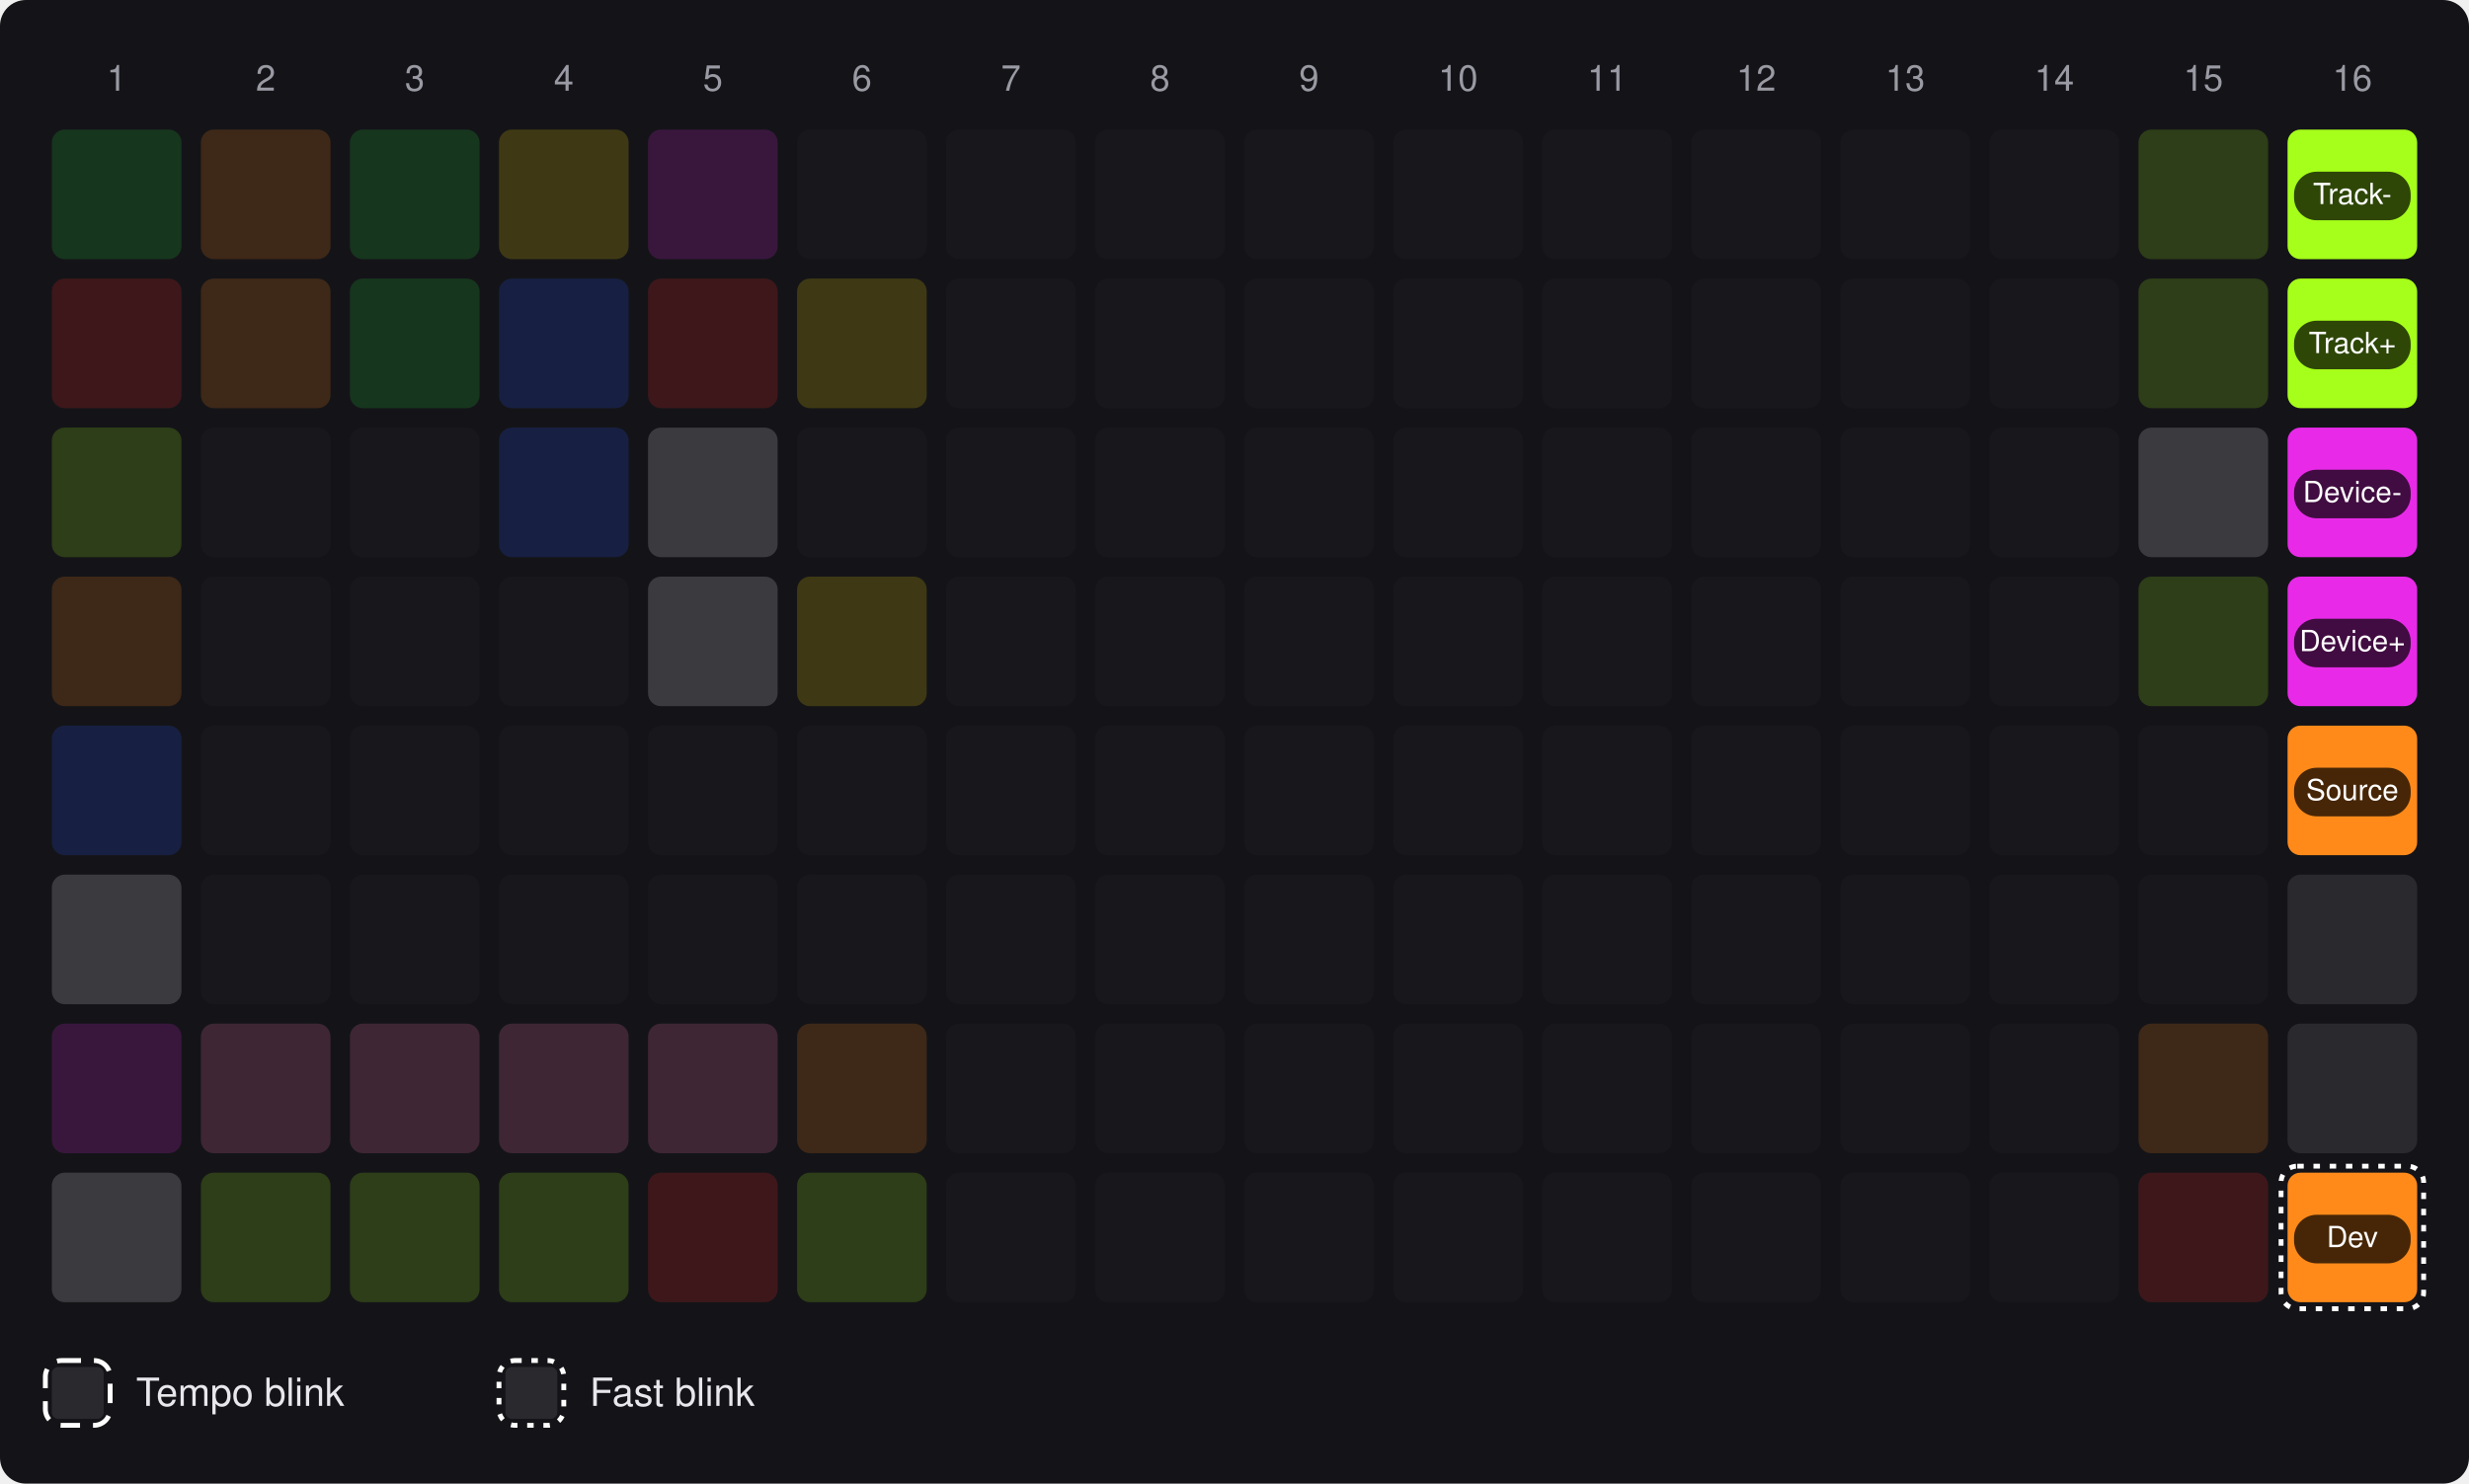
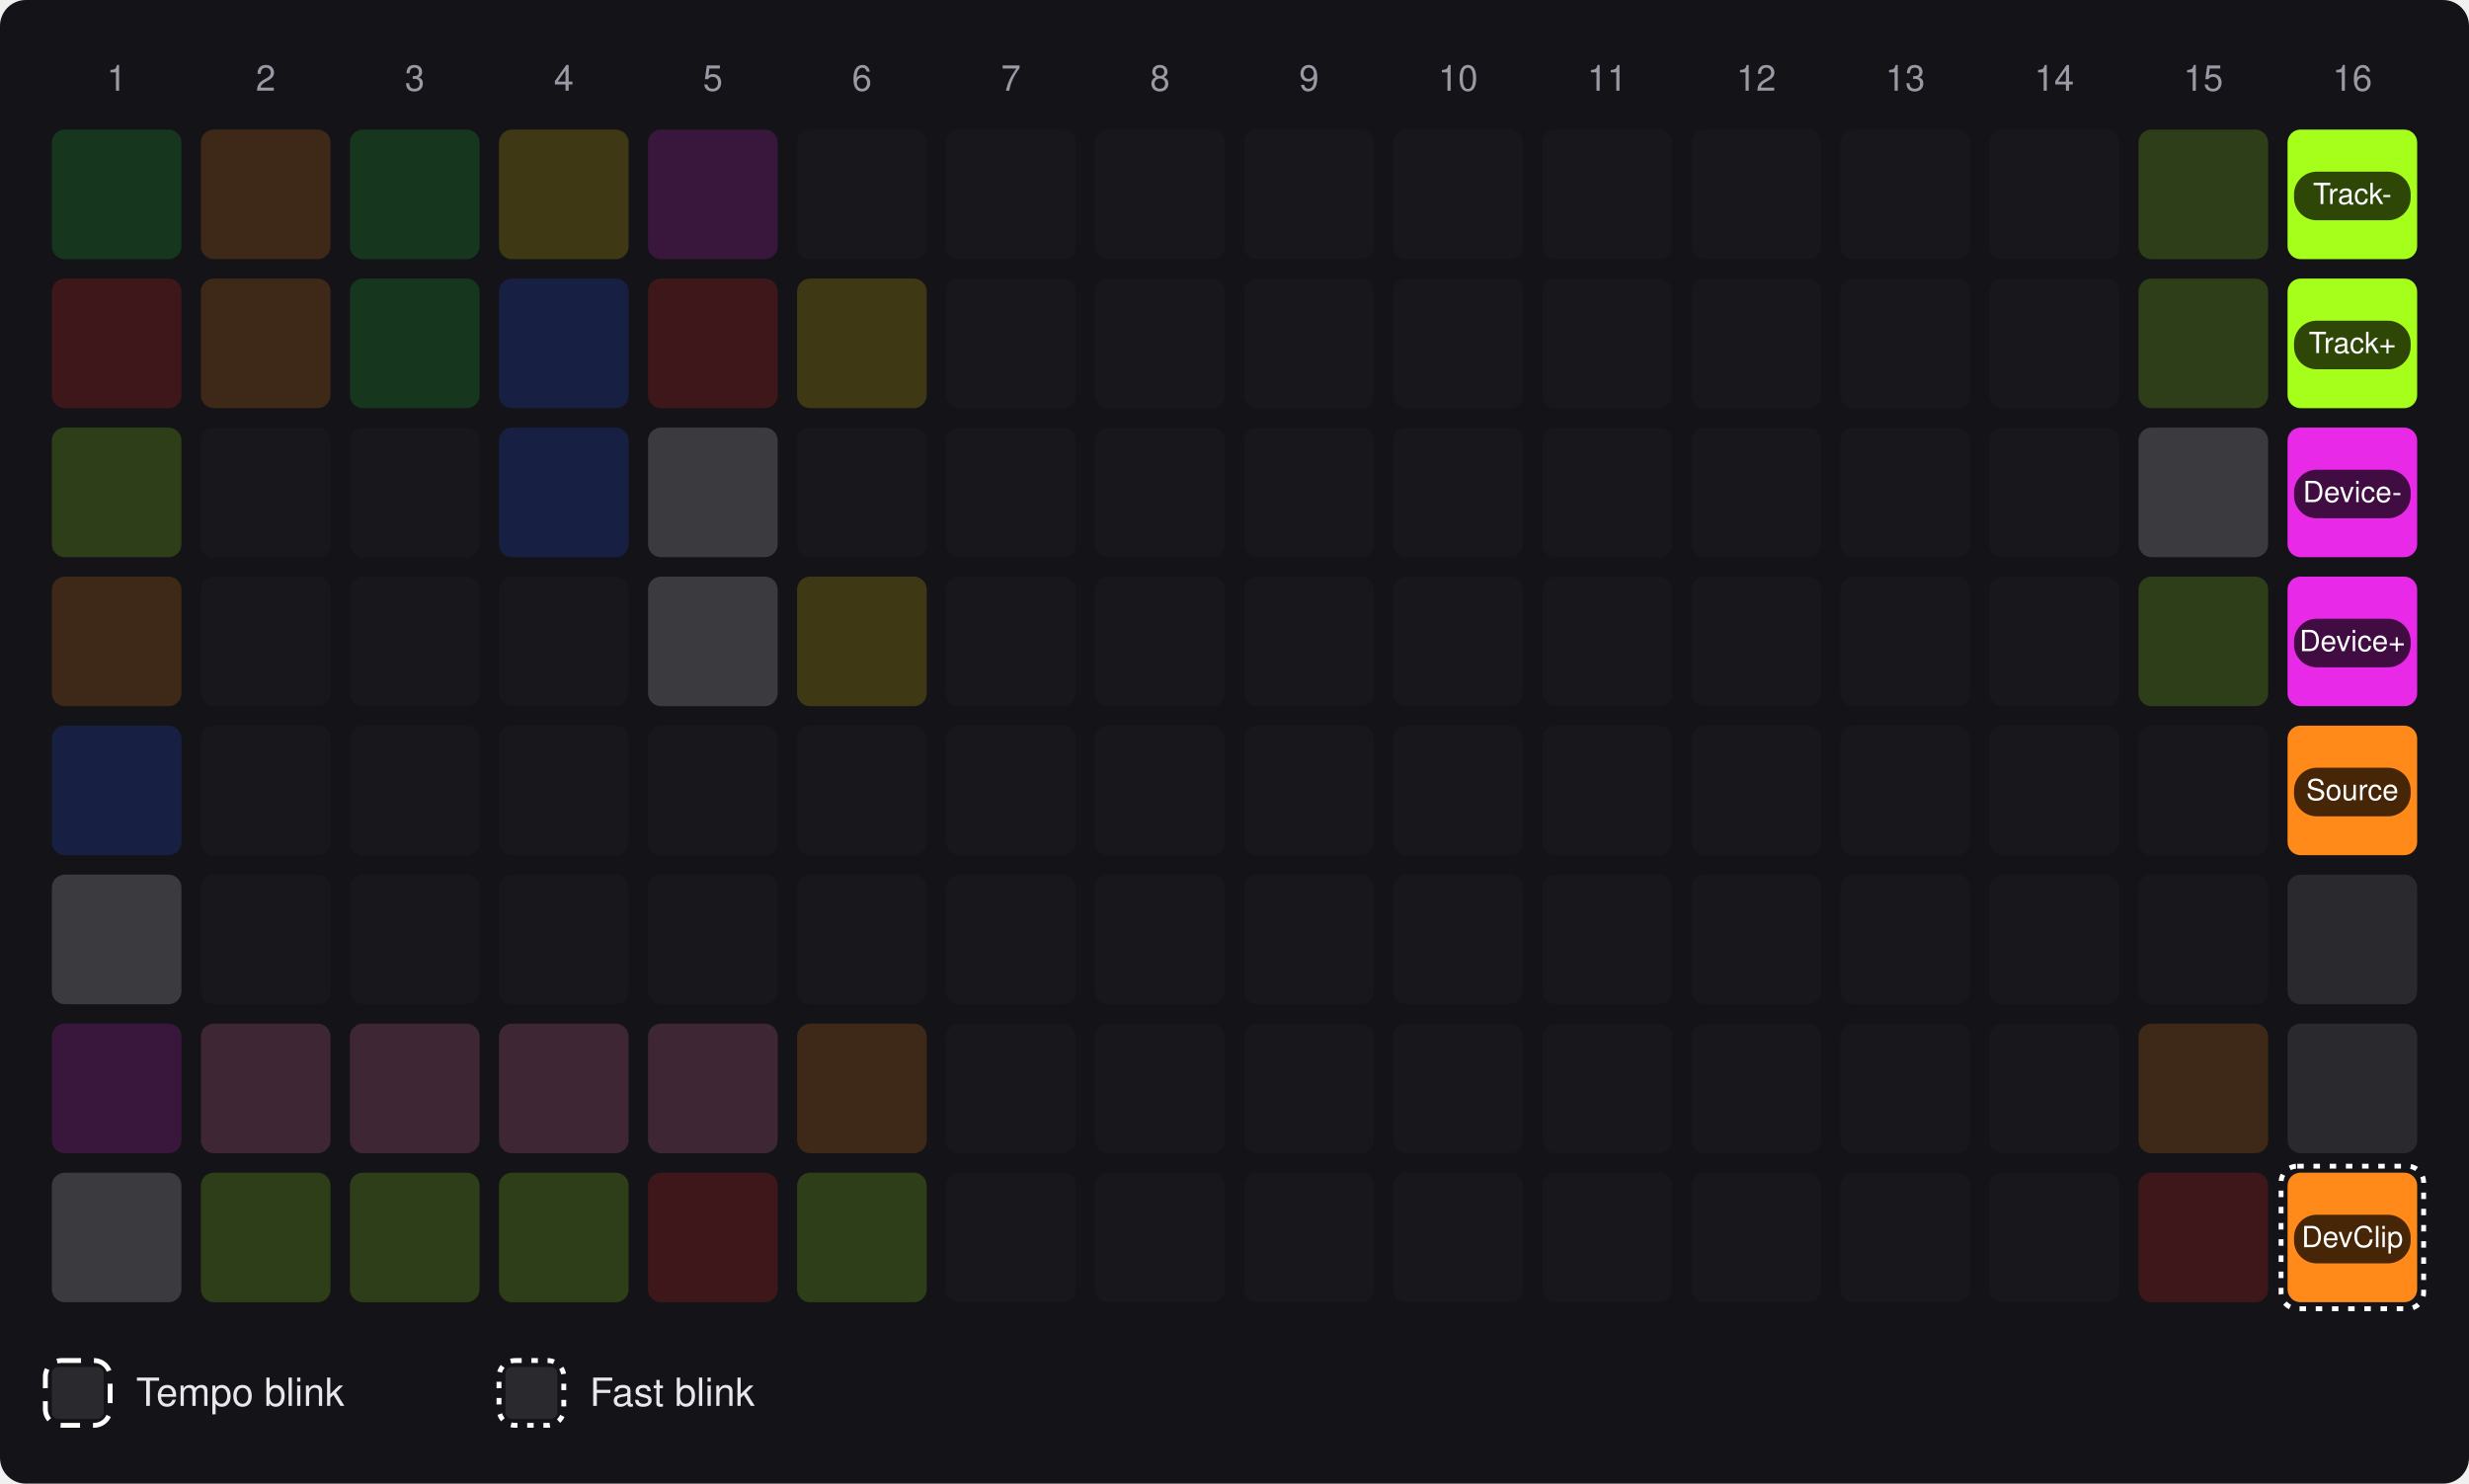
<svg xmlns="http://www.w3.org/2000/svg" width="762" height="458" viewBox="0 0 762 458" font-family="Helvetica, Arial, sans-serif">
  <rect x="0" y="0" width="762" height="458" rx="8" fill="#141418" />
  <text x="36" y="28" font-size="11" fill="#9a9aa4" text-anchor="middle">1</text>
  <text x="82" y="28" font-size="11" fill="#9a9aa4" text-anchor="middle">2</text>
  <text x="128" y="28" font-size="11" fill="#9a9aa4" text-anchor="middle">3</text>
  <text x="174" y="28" font-size="11" fill="#9a9aa4" text-anchor="middle">4</text>
  <text x="220" y="28" font-size="11" fill="#9a9aa4" text-anchor="middle">5</text>
  <text x="266" y="28" font-size="11" fill="#9a9aa4" text-anchor="middle">6</text>
  <text x="312" y="28" font-size="11" fill="#9a9aa4" text-anchor="middle">7</text>
  <text x="358" y="28" font-size="11" fill="#9a9aa4" text-anchor="middle">8</text>
  <text x="404" y="28" font-size="11" fill="#9a9aa4" text-anchor="middle">9</text>
  <text x="450" y="28" font-size="11" fill="#9a9aa4" text-anchor="middle">10</text>
  <text x="496" y="28" font-size="11" fill="#9a9aa4" text-anchor="middle">11</text>
  <text x="542" y="28" font-size="11" fill="#9a9aa4" text-anchor="middle">12</text>
  <text x="588" y="28" font-size="11" fill="#9a9aa4" text-anchor="middle">13</text>
  <text x="634" y="28" font-size="11" fill="#9a9aa4" text-anchor="middle">14</text>
  <text x="680" y="28" font-size="11" fill="#9a9aa4" text-anchor="middle">15</text>
  <text x="726" y="28" font-size="11" fill="#9a9aa4" text-anchor="middle">16</text>
  <rect x="16" y="40" width="40" height="40" rx="4" fill="#22d43a" fill-opacity="0.18" />
  <rect x="16" y="86" width="40" height="40" rx="4" fill="#ff2a2a" fill-opacity="0.18" />
  <rect x="16" y="132" width="40" height="40" rx="4" fill="#a6ff1a" fill-opacity="0.18" />
  <rect x="16" y="178" width="40" height="40" rx="4" fill="#ff8a1a" fill-opacity="0.18" />
  <rect x="16" y="224" width="40" height="40" rx="4" fill="#2a5bff" fill-opacity="0.18" />
  <rect x="16" y="270" width="40" height="40" rx="4" fill="#f2f2f2" fill-opacity="0.18" />
  <rect x="16" y="316" width="40" height="40" rx="4" fill="#e82ae8" fill-opacity="0.18" />
  <rect x="16" y="362" width="40" height="40" rx="4" fill="#f2f2f2" fill-opacity="0.18" />
  <rect x="62" y="40" width="40" height="40" rx="4" fill="#ff8a1a" fill-opacity="0.18" />
  <rect x="62" y="86" width="40" height="40" rx="4" fill="#ff8a1a" fill-opacity="0.18" />
  <rect x="62" y="132" width="40" height="40" rx="4" fill="#2a2a2e" fill-opacity="0.18" />
  <rect x="62" y="178" width="40" height="40" rx="4" fill="#2a2a2e" fill-opacity="0.18" />
  <rect x="62" y="224" width="40" height="40" rx="4" fill="#2a2a2e" fill-opacity="0.18" />
  <rect x="62" y="270" width="40" height="40" rx="4" fill="#2a2a2e" fill-opacity="0.18" />
  <rect x="62" y="316" width="40" height="40" rx="4" fill="#ff7ab8" fill-opacity="0.18" />
  <rect x="62" y="362" width="40" height="40" rx="4" fill="#a6ff1a" fill-opacity="0.18" />
  <rect x="108" y="40" width="40" height="40" rx="4" fill="#22d43a" fill-opacity="0.18" />
  <rect x="108" y="86" width="40" height="40" rx="4" fill="#22d43a" fill-opacity="0.18" />
  <rect x="108" y="132" width="40" height="40" rx="4" fill="#2a2a2e" fill-opacity="0.18" />
  <rect x="108" y="178" width="40" height="40" rx="4" fill="#2a2a2e" fill-opacity="0.18" />
  <rect x="108" y="224" width="40" height="40" rx="4" fill="#2a2a2e" fill-opacity="0.18" />
  <rect x="108" y="270" width="40" height="40" rx="4" fill="#2a2a2e" fill-opacity="0.18" />
  <rect x="108" y="316" width="40" height="40" rx="4" fill="#ff7ab8" fill-opacity="0.18" />
  <rect x="108" y="362" width="40" height="40" rx="4" fill="#a6ff1a" fill-opacity="0.18" />
  <rect x="154" y="40" width="40" height="40" rx="4" fill="#ffe600" fill-opacity="0.18" />
  <rect x="154" y="86" width="40" height="40" rx="4" fill="#2a5bff" fill-opacity="0.18" />
  <rect x="154" y="132" width="40" height="40" rx="4" fill="#2a5bff" fill-opacity="0.18" />
  <rect x="154" y="178" width="40" height="40" rx="4" fill="#2a2a2e" fill-opacity="0.18" />
  <rect x="154" y="224" width="40" height="40" rx="4" fill="#2a2a2e" fill-opacity="0.18" />
  <rect x="154" y="270" width="40" height="40" rx="4" fill="#2a2a2e" fill-opacity="0.18" />
  <rect x="154" y="316" width="40" height="40" rx="4" fill="#ff7ab8" fill-opacity="0.18" />
  <rect x="154" y="362" width="40" height="40" rx="4" fill="#a6ff1a" fill-opacity="0.18" />
  <rect x="200" y="40" width="40" height="40" rx="4" fill="#e82ae8" fill-opacity="0.18" />
  <rect x="200" y="86" width="40" height="40" rx="4" fill="#ff2a2a" fill-opacity="0.18" />
  <rect x="200" y="132" width="40" height="40" rx="4" fill="#f2f2f2" fill-opacity="0.18" />
  <rect x="200" y="178" width="40" height="40" rx="4" fill="#f2f2f2" fill-opacity="0.18" />
  <rect x="200" y="224" width="40" height="40" rx="4" fill="#2a2a2e" fill-opacity="0.18" />
  <rect x="200" y="270" width="40" height="40" rx="4" fill="#2a2a2e" fill-opacity="0.18" />
  <rect x="200" y="316" width="40" height="40" rx="4" fill="#ff7ab8" fill-opacity="0.18" />
  <rect x="200" y="362" width="40" height="40" rx="4" fill="#ff2a2a" fill-opacity="0.18" />
  <rect x="246" y="40" width="40" height="40" rx="4" fill="#2a2a2e" fill-opacity="0.18" />
  <rect x="246" y="86" width="40" height="40" rx="4" fill="#ffe600" fill-opacity="0.18" />
  <rect x="246" y="132" width="40" height="40" rx="4" fill="#2a2a2e" fill-opacity="0.18" />
  <rect x="246" y="178" width="40" height="40" rx="4" fill="#ffe600" fill-opacity="0.18" />
  <rect x="246" y="224" width="40" height="40" rx="4" fill="#2a2a2e" fill-opacity="0.18" />
  <rect x="246" y="270" width="40" height="40" rx="4" fill="#2a2a2e" fill-opacity="0.18" />
  <rect x="246" y="316" width="40" height="40" rx="4" fill="#ff8a1a" fill-opacity="0.18" />
  <rect x="246" y="362" width="40" height="40" rx="4" fill="#a6ff1a" fill-opacity="0.18" />
  <rect x="292" y="40" width="40" height="40" rx="4" fill="#2a2a2e" fill-opacity="0.18" />
  <rect x="292" y="86" width="40" height="40" rx="4" fill="#2a2a2e" fill-opacity="0.18" />
  <rect x="292" y="132" width="40" height="40" rx="4" fill="#2a2a2e" fill-opacity="0.18" />
  <rect x="292" y="178" width="40" height="40" rx="4" fill="#2a2a2e" fill-opacity="0.18" />
  <rect x="292" y="224" width="40" height="40" rx="4" fill="#2a2a2e" fill-opacity="0.18" />
  <rect x="292" y="270" width="40" height="40" rx="4" fill="#2a2a2e" fill-opacity="0.18" />
  <rect x="292" y="316" width="40" height="40" rx="4" fill="#2a2a2e" fill-opacity="0.18" />
  <rect x="292" y="362" width="40" height="40" rx="4" fill="#2a2a2e" fill-opacity="0.18" />
  <rect x="338" y="40" width="40" height="40" rx="4" fill="#2a2a2e" fill-opacity="0.18" />
  <rect x="338" y="86" width="40" height="40" rx="4" fill="#2a2a2e" fill-opacity="0.18" />
  <rect x="338" y="132" width="40" height="40" rx="4" fill="#2a2a2e" fill-opacity="0.18" />
  <rect x="338" y="178" width="40" height="40" rx="4" fill="#2a2a2e" fill-opacity="0.18" />
  <rect x="338" y="224" width="40" height="40" rx="4" fill="#2a2a2e" fill-opacity="0.18" />
  <rect x="338" y="270" width="40" height="40" rx="4" fill="#2a2a2e" fill-opacity="0.18" />
  <rect x="338" y="316" width="40" height="40" rx="4" fill="#2a2a2e" fill-opacity="0.18" />
  <rect x="338" y="362" width="40" height="40" rx="4" fill="#2a2a2e" fill-opacity="0.18" />
  <rect x="384" y="40" width="40" height="40" rx="4" fill="#2a2a2e" fill-opacity="0.18" />
  <rect x="384" y="86" width="40" height="40" rx="4" fill="#2a2a2e" fill-opacity="0.18" />
  <rect x="384" y="132" width="40" height="40" rx="4" fill="#2a2a2e" fill-opacity="0.18" />
  <rect x="384" y="178" width="40" height="40" rx="4" fill="#2a2a2e" fill-opacity="0.18" />
  <rect x="384" y="224" width="40" height="40" rx="4" fill="#2a2a2e" fill-opacity="0.18" />
  <rect x="384" y="270" width="40" height="40" rx="4" fill="#2a2a2e" fill-opacity="0.18" />
  <rect x="384" y="316" width="40" height="40" rx="4" fill="#2a2a2e" fill-opacity="0.18" />
  <rect x="384" y="362" width="40" height="40" rx="4" fill="#2a2a2e" fill-opacity="0.18" />
  <rect x="430" y="40" width="40" height="40" rx="4" fill="#2a2a2e" fill-opacity="0.18" />
  <rect x="430" y="86" width="40" height="40" rx="4" fill="#2a2a2e" fill-opacity="0.18" />
  <rect x="430" y="132" width="40" height="40" rx="4" fill="#2a2a2e" fill-opacity="0.18" />
  <rect x="430" y="178" width="40" height="40" rx="4" fill="#2a2a2e" fill-opacity="0.18" />
  <rect x="430" y="224" width="40" height="40" rx="4" fill="#2a2a2e" fill-opacity="0.18" />
  <rect x="430" y="270" width="40" height="40" rx="4" fill="#2a2a2e" fill-opacity="0.18" />
  <rect x="430" y="316" width="40" height="40" rx="4" fill="#2a2a2e" fill-opacity="0.18" />
  <rect x="430" y="362" width="40" height="40" rx="4" fill="#2a2a2e" fill-opacity="0.18" />
  <rect x="476" y="40" width="40" height="40" rx="4" fill="#2a2a2e" fill-opacity="0.18" />
  <rect x="476" y="86" width="40" height="40" rx="4" fill="#2a2a2e" fill-opacity="0.18" />
  <rect x="476" y="132" width="40" height="40" rx="4" fill="#2a2a2e" fill-opacity="0.18" />
  <rect x="476" y="178" width="40" height="40" rx="4" fill="#2a2a2e" fill-opacity="0.18" />
  <rect x="476" y="224" width="40" height="40" rx="4" fill="#2a2a2e" fill-opacity="0.18" />
  <rect x="476" y="270" width="40" height="40" rx="4" fill="#2a2a2e" fill-opacity="0.18" />
  <rect x="476" y="316" width="40" height="40" rx="4" fill="#2a2a2e" fill-opacity="0.18" />
  <rect x="476" y="362" width="40" height="40" rx="4" fill="#2a2a2e" fill-opacity="0.18" />
  <rect x="522" y="40" width="40" height="40" rx="4" fill="#2a2a2e" fill-opacity="0.18" />
  <rect x="522" y="86" width="40" height="40" rx="4" fill="#2a2a2e" fill-opacity="0.18" />
  <rect x="522" y="132" width="40" height="40" rx="4" fill="#2a2a2e" fill-opacity="0.18" />
  <rect x="522" y="178" width="40" height="40" rx="4" fill="#2a2a2e" fill-opacity="0.18" />
  <rect x="522" y="224" width="40" height="40" rx="4" fill="#2a2a2e" fill-opacity="0.18" />
  <rect x="522" y="270" width="40" height="40" rx="4" fill="#2a2a2e" fill-opacity="0.18" />
  <rect x="522" y="316" width="40" height="40" rx="4" fill="#2a2a2e" fill-opacity="0.18" />
  <rect x="522" y="362" width="40" height="40" rx="4" fill="#2a2a2e" fill-opacity="0.18" />
  <rect x="568" y="40" width="40" height="40" rx="4" fill="#2a2a2e" fill-opacity="0.18" />
  <rect x="568" y="86" width="40" height="40" rx="4" fill="#2a2a2e" fill-opacity="0.18" />
  <rect x="568" y="132" width="40" height="40" rx="4" fill="#2a2a2e" fill-opacity="0.18" />
  <rect x="568" y="178" width="40" height="40" rx="4" fill="#2a2a2e" fill-opacity="0.18" />
  <rect x="568" y="224" width="40" height="40" rx="4" fill="#2a2a2e" fill-opacity="0.18" />
  <rect x="568" y="270" width="40" height="40" rx="4" fill="#2a2a2e" fill-opacity="0.18" />
  <rect x="568" y="316" width="40" height="40" rx="4" fill="#2a2a2e" fill-opacity="0.18" />
  <rect x="568" y="362" width="40" height="40" rx="4" fill="#2a2a2e" fill-opacity="0.18" />
  <rect x="614" y="40" width="40" height="40" rx="4" fill="#2a2a2e" fill-opacity="0.18" />
  <rect x="614" y="86" width="40" height="40" rx="4" fill="#2a2a2e" fill-opacity="0.18" />
  <rect x="614" y="132" width="40" height="40" rx="4" fill="#2a2a2e" fill-opacity="0.18" />
  <rect x="614" y="178" width="40" height="40" rx="4" fill="#2a2a2e" fill-opacity="0.18" />
  <rect x="614" y="224" width="40" height="40" rx="4" fill="#2a2a2e" fill-opacity="0.18" />
  <rect x="614" y="270" width="40" height="40" rx="4" fill="#2a2a2e" fill-opacity="0.18" />
  <rect x="614" y="316" width="40" height="40" rx="4" fill="#2a2a2e" fill-opacity="0.18" />
  <rect x="614" y="362" width="40" height="40" rx="4" fill="#2a2a2e" fill-opacity="0.18" />
  <rect x="660" y="40" width="40" height="40" rx="4" fill="#a6ff1a" fill-opacity="0.18" />
  <rect x="660" y="86" width="40" height="40" rx="4" fill="#a6ff1a" fill-opacity="0.18" />
  <rect x="660" y="132" width="40" height="40" rx="4" fill="#f2f2f2" fill-opacity="0.18" />
  <rect x="660" y="178" width="40" height="40" rx="4" fill="#a6ff1a" fill-opacity="0.18" />
  <rect x="660" y="224" width="40" height="40" rx="4" fill="#2a2a2e" fill-opacity="0.18" />
  <rect x="660" y="270" width="40" height="40" rx="4" fill="#2a2a2e" fill-opacity="0.18" />
  <rect x="660" y="316" width="40" height="40" rx="4" fill="#ff8a1a" fill-opacity="0.18" />
  <rect x="660" y="362" width="40" height="40" rx="4" fill="#ff2a2a" fill-opacity="0.18" />
  <rect x="706" y="40" width="40" height="40" rx="4" fill="#a6ff1a" />
  <rect x="706" y="86" width="40" height="40" rx="4" fill="#a6ff1a" />
  <rect x="706" y="132" width="40" height="40" rx="4" fill="#e82ae8" />
  <rect x="706" y="178" width="40" height="40" rx="4" fill="#e82ae8" />
  <rect x="706" y="224" width="40" height="40" rx="4" fill="#ff8a1a" />
  <rect x="706" y="270" width="40" height="40" rx="4" fill="#2a2a2e" />
  <rect x="706" y="316" width="40" height="40" rx="4" fill="#2a2a2e" />
  <rect x="706" y="362" width="40" height="40" rx="4" fill="#ff8a1a" />
  <rect x="704" y="360" width="44" height="44" rx="5" fill="none" stroke="#ffffff" stroke-width="1.5" stroke-dasharray="2 3" />
  <rect x="708" y="53" width="36" height="15" rx="7" fill="#000000" fill-opacity="0.72" />
  <text x="726" y="63" font-size="9" fill="#ffffff" text-anchor="middle">Track-</text>
  <rect x="708" y="99" width="36" height="15" rx="7" fill="#000000" fill-opacity="0.72" />
  <text x="726" y="109" font-size="9" fill="#ffffff" text-anchor="middle">Track+</text>
  <rect x="708" y="145" width="36" height="15" rx="7" fill="#000000" fill-opacity="0.72" />
  <text x="726" y="155" font-size="9" fill="#ffffff" text-anchor="middle">Device-</text>
  <rect x="708" y="191" width="36" height="15" rx="7" fill="#000000" fill-opacity="0.72" />
  <text x="726" y="201" font-size="9" fill="#ffffff" text-anchor="middle">Device+</text>
  <rect x="708" y="237" width="36" height="15" rx="7" fill="#000000" fill-opacity="0.72" />
  <text x="726" y="247" font-size="9" fill="#ffffff" text-anchor="middle">Source</text>
  <rect x="708" y="375" width="36" height="15" rx="7" fill="#000000" fill-opacity="0.72" />
-   <text x="726" y="385" font-size="9" fill="#ffffff" text-anchor="middle">Dev</text>
+   <text x="726" y="385" font-size="9" fill="#ffffff" text-anchor="middle">DevClip</text>
  <rect x="16" y="422" width="16" height="16" rx="2" fill="#2a2a2e" />
  <rect x="14" y="420" width="20" height="20" rx="5" fill="none" stroke="#ffffff" stroke-width="1.5" stroke-dasharray="6 4" />
  <text x="42" y="434" font-size="12" fill="#e8e8ec">Tempo blink</text>
  <rect x="156" y="422" width="16" height="16" rx="2" fill="#2a2a2e" />
  <rect x="154" y="420" width="20" height="20" rx="5" fill="none" stroke="#ffffff" stroke-width="1.5" stroke-dasharray="2 3" />
  <text x="182" y="434" font-size="12" fill="#e8e8ec">Fast blink</text>
</svg>
